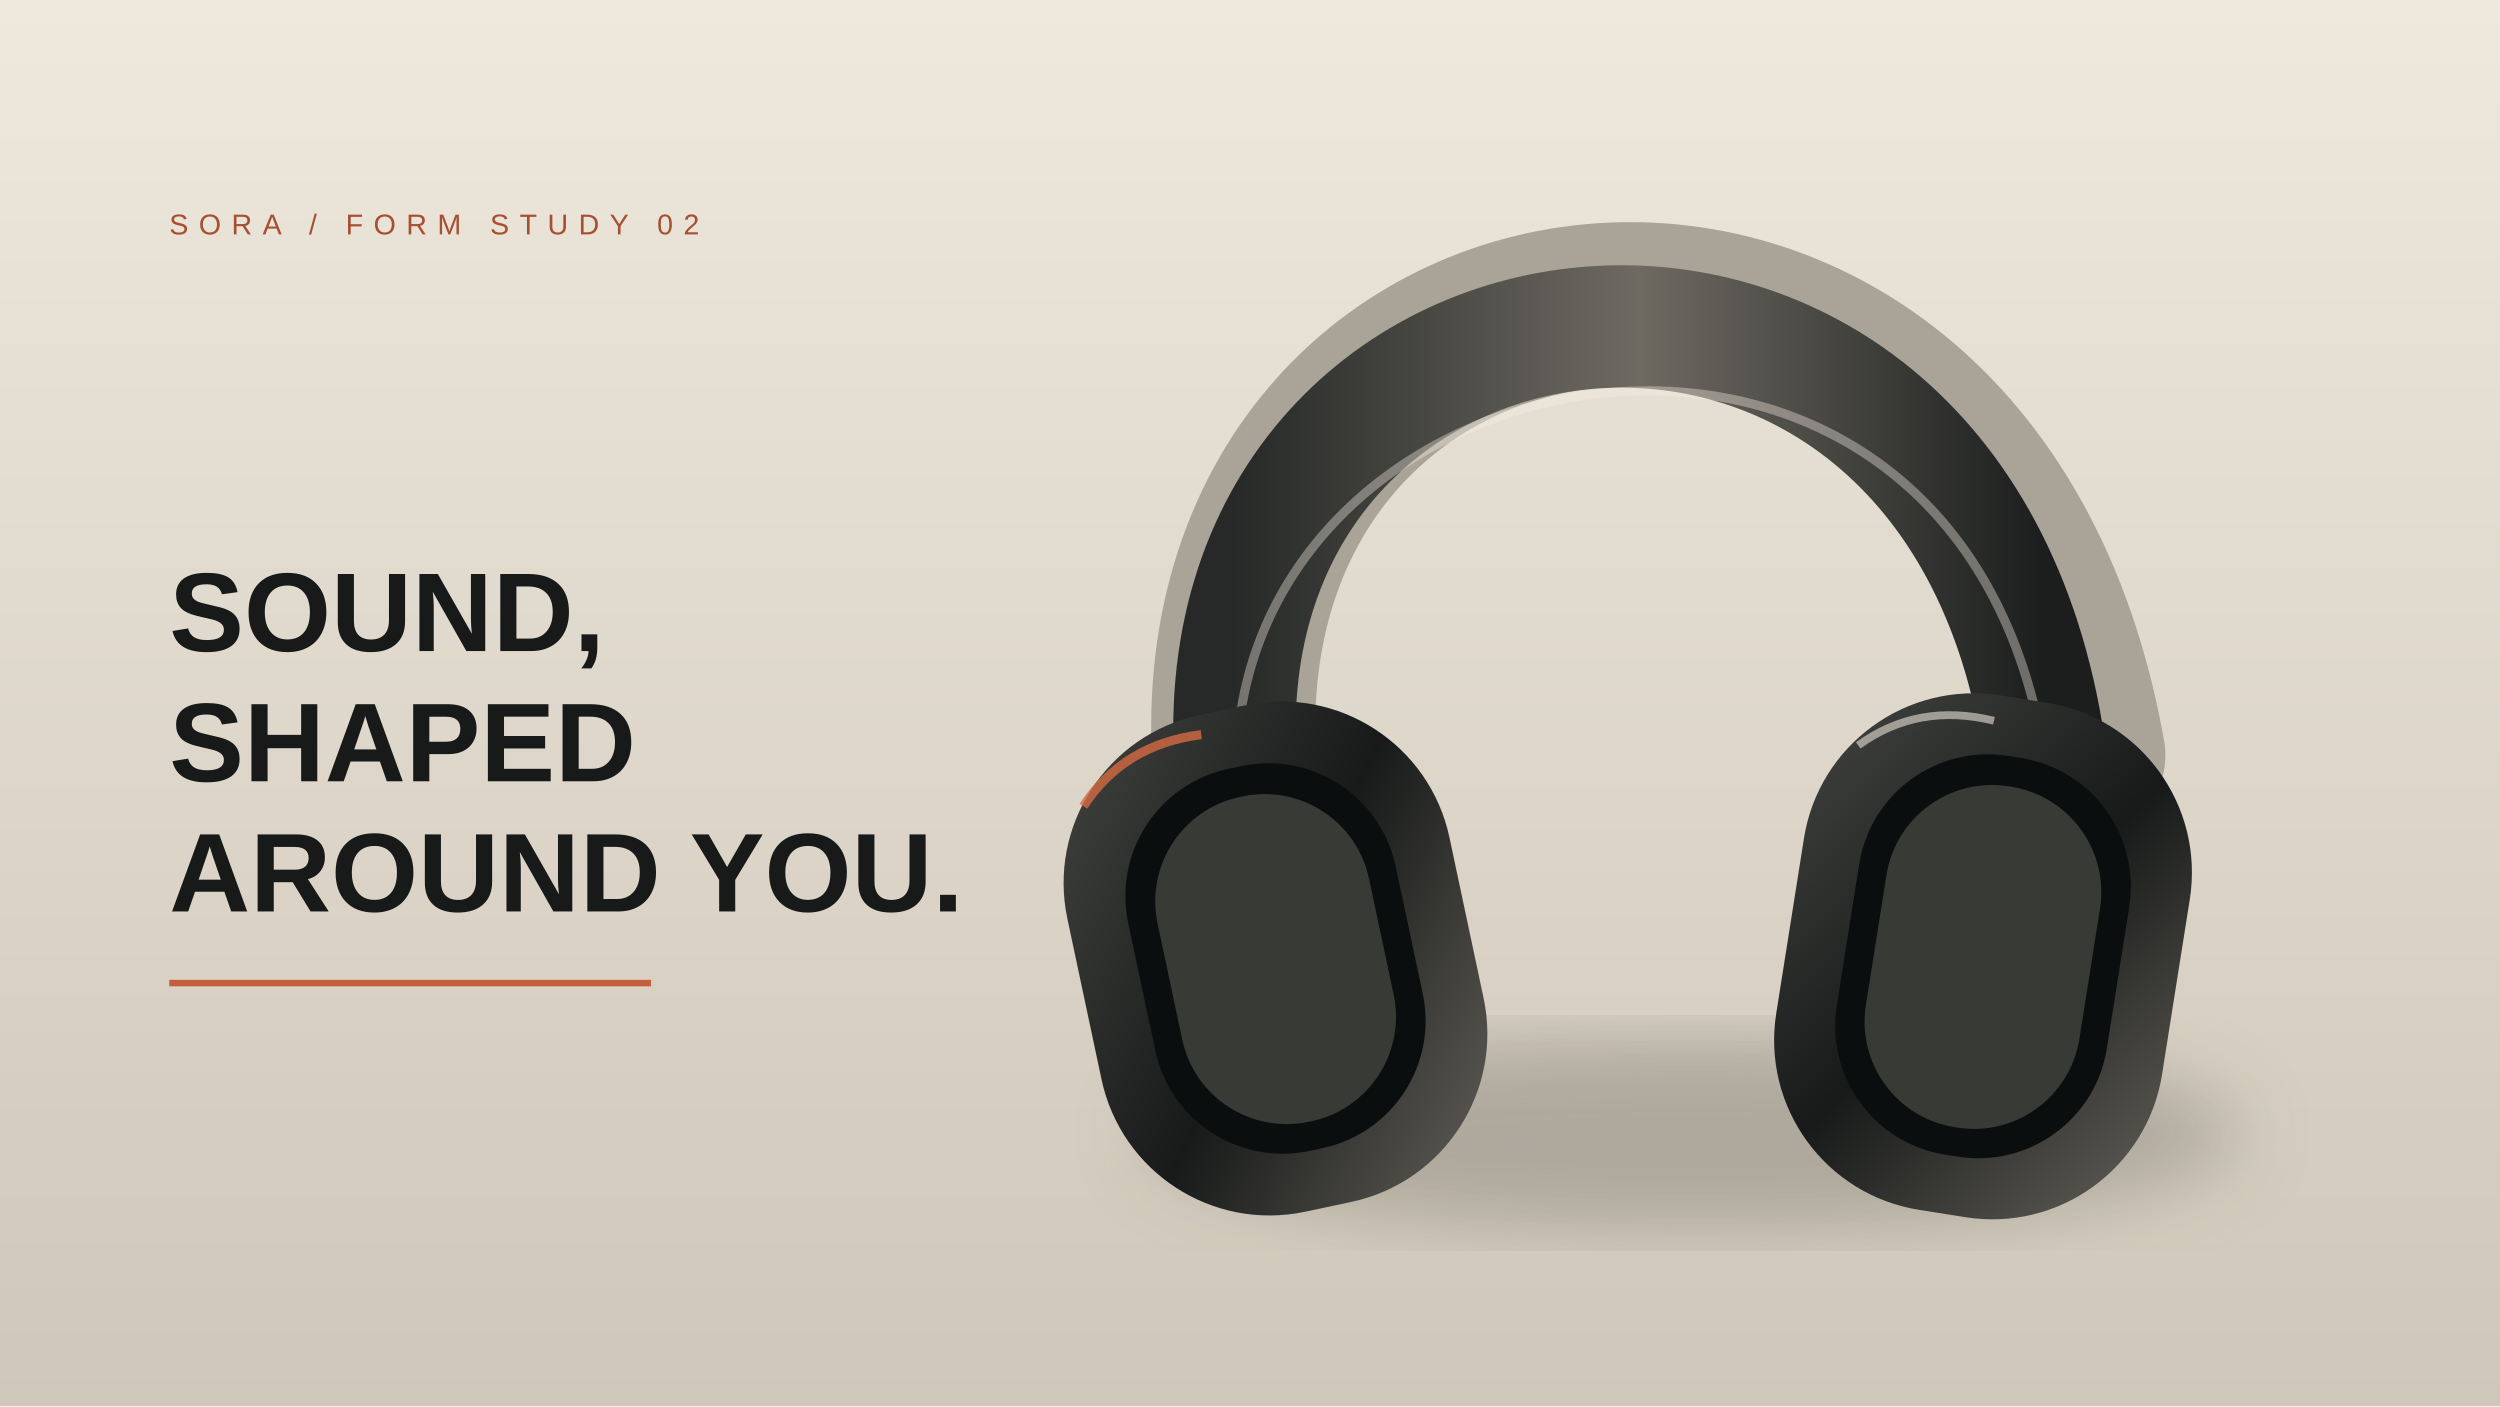
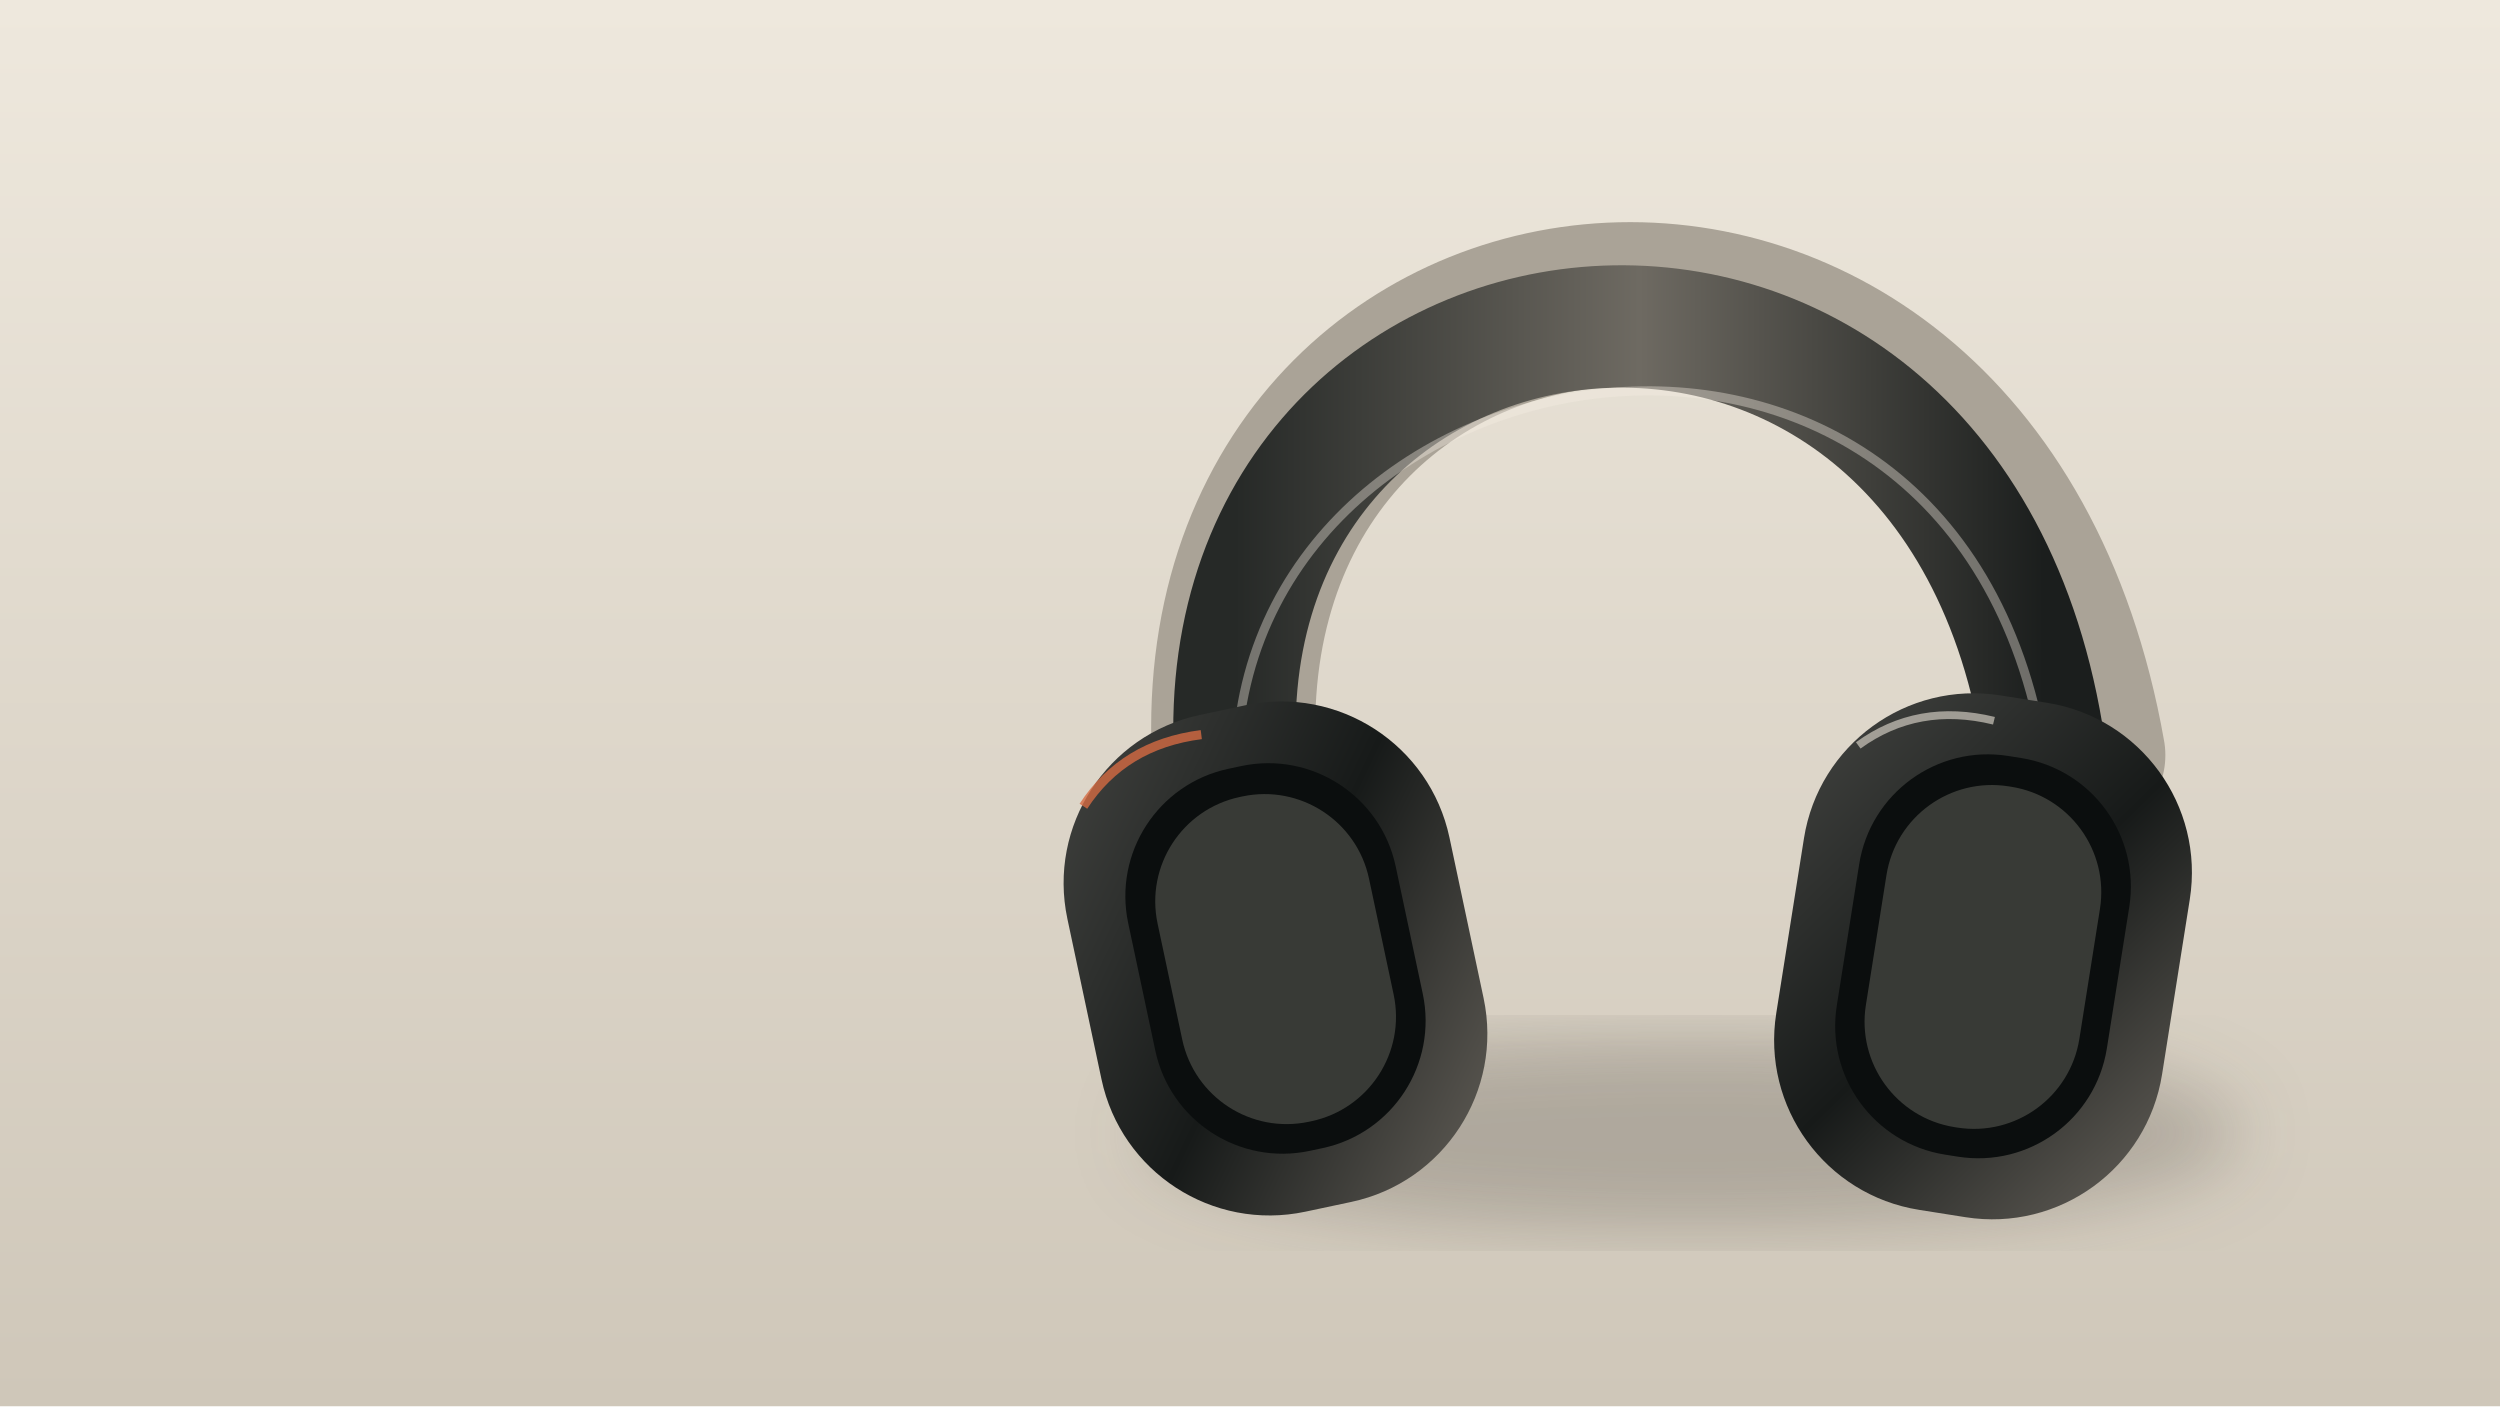
<svg xmlns="http://www.w3.org/2000/svg" width="1920" height="1080" viewBox="0 0 1920 1080">
  <defs>
    <linearGradient id="bg" x2="0" y2="1">
      <stop stop-color="#eee8dd" />
      <stop offset="1" stop-color="#cfc7b9" />
    </linearGradient>
    <linearGradient id="cup" x2="1" y2="1">
      <stop stop-color="#444542" />
      <stop offset=".5" stop-color="#171a19" />
      <stop offset="1" stop-color="#65615a" />
    </linearGradient>
    <linearGradient id="band" x2="1">
      <stop stop-color="#262927" />
      <stop offset=".5" stop-color="#6e6a62" />
      <stop offset="1" stop-color="#1b1e1d" />
    </linearGradient>
    <filter id="shadow">
      <feGaussianBlur stdDeviation="28" />
    </filter>
  </defs>
  <rect width="1920" height="1080" fill="url(#bg)" />
  <ellipse cx="1300" cy="870" rx="420" ry="75" fill="#3d3932" opacity=".25" filter="url(#shadow)" />
  <path d="M950 610 C900 160 1510 70 1600 580" fill="none" stroke="#aaa397" stroke-width="126" stroke-linecap="round" />
  <path d="M950 600 C910 180 1500 100 1570 575" fill="none" stroke="url(#band)" stroke-width="94" stroke-linecap="round" />
  <path d="M950 610 C930 260 1500 150 1570 580" fill="none" stroke="#f5eee2" stroke-opacity=".38" stroke-width="7" />
  <g transform="rotate(-12 980 690)">
    <rect x="820" y="540" width="300" height="390" rx="132" fill="url(#cup)" />
    <rect x="865" y="585" width="210" height="300" rx="100" fill="#0b0e0e" />
    <rect x="887" y="608" width="166" height="255" rx="82" fill="#383a36" />
    <path d="M850 590Q890 550 950 555" fill="none" stroke="#d56a42" stroke-width="7" opacity=".8" />
  </g>
  <g transform="rotate(9 1530 690)">
    <rect x="1380" y="535" width="300" height="400" rx="132" fill="url(#cup)" />
    <rect x="1425" y="580" width="210" height="310" rx="100" fill="#0b0e0e" />
    <rect x="1447" y="603" width="166" height="265" rx="82" fill="#383a36" />
    <path d="M1410 590Q1450 550 1510 555" fill="none" stroke="#e8e1d5" stroke-width="6" opacity=".6" />
  </g>
-   <text x="130" y="180" fill="#a84f31" font-family="Arial,sans-serif" font-size="22" letter-spacing="8">SORA / FORM STUDY 02</text>
-   <text x="130" y="500" fill="#171a19" font-family="Arial,sans-serif" font-size="86" font-weight="700">SOUND,</text>
-   <text x="130" y="600" fill="#171a19" font-family="Arial,sans-serif" font-size="86" font-weight="700">SHAPED</text>
-   <text x="130" y="700" fill="#171a19" font-family="Arial,sans-serif" font-size="86" font-weight="700">AROUND YOU.</text>
-   <path d="M130 755H500" stroke="#c55e3c" stroke-width="5" />
</svg>
